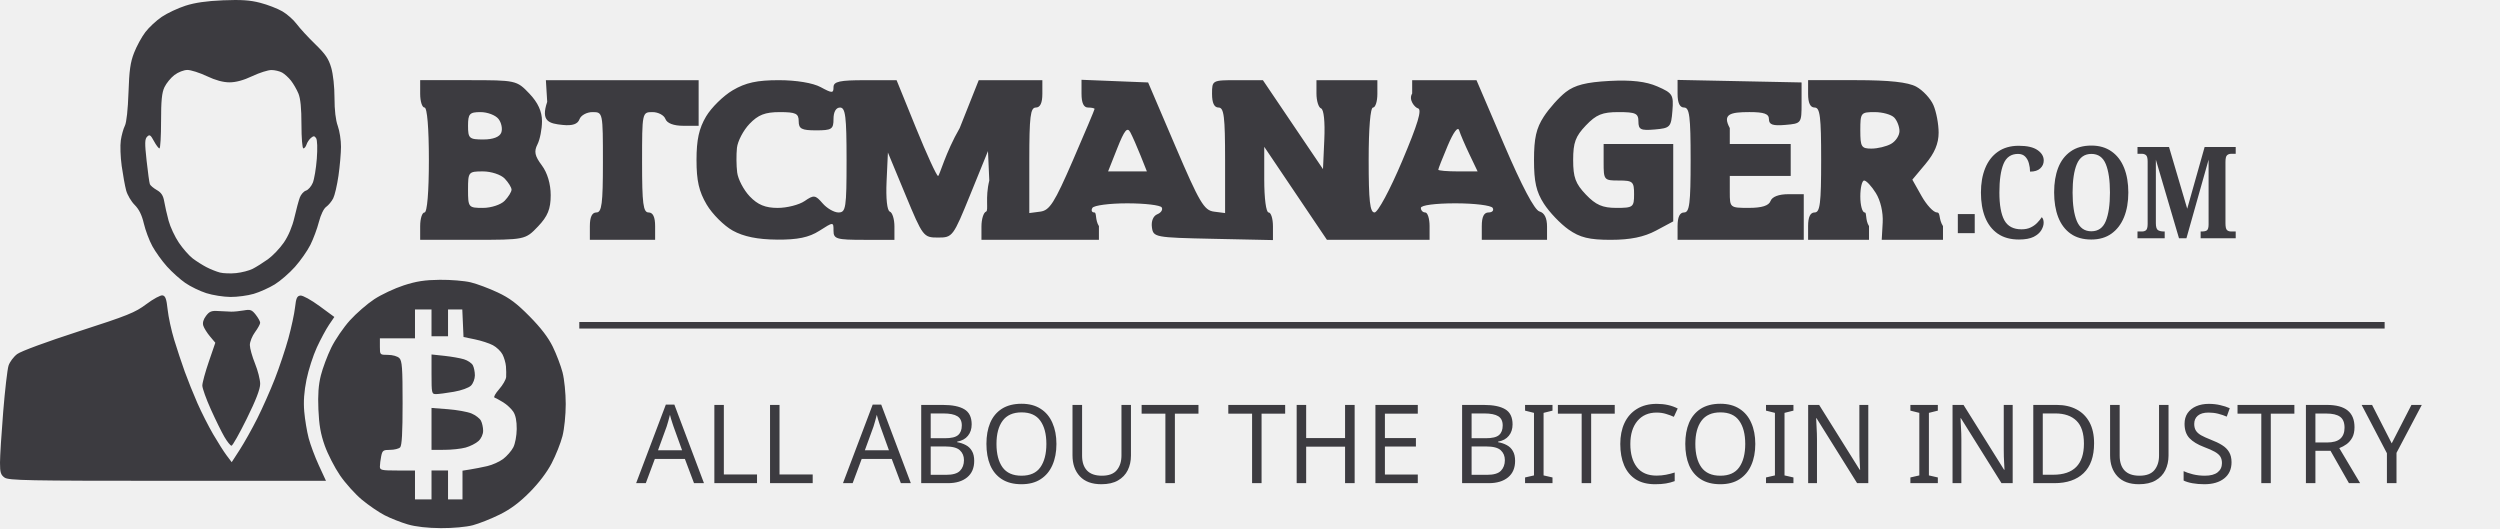
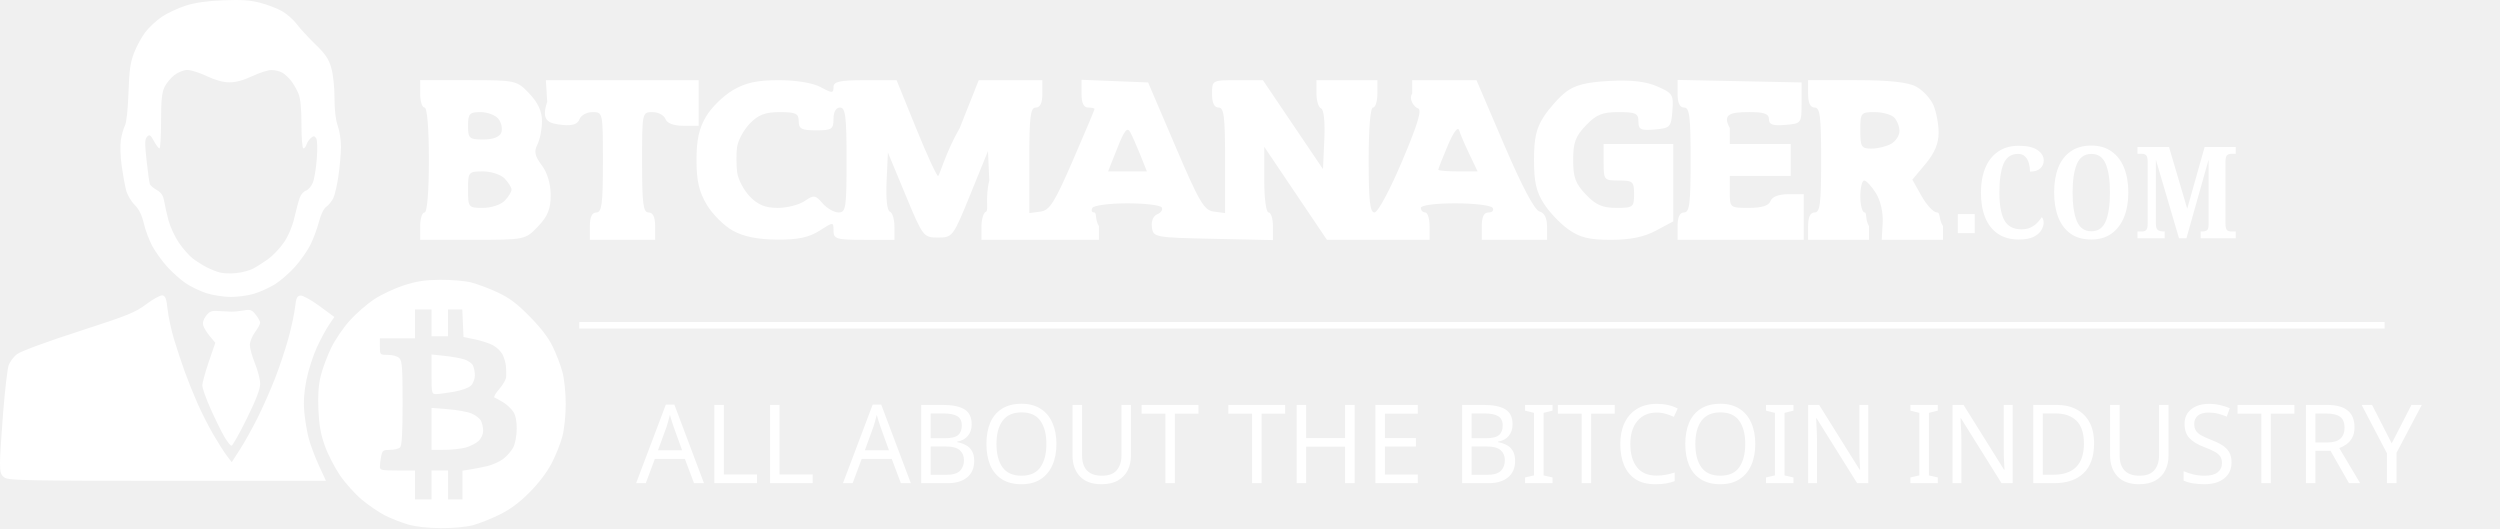
<svg xmlns="http://www.w3.org/2000/svg" width="400.78mm" height="84.667mm" viewBox="0 0 1420.087 300" id="svg2" version="1.1">
  <defs id="defs4" />
  <g id="layer1" transform="translate(-597.9804,-39.20378)">
-     <g id="g4340" transform="matrix(3.467842,0,0,3.467842,-1475.721,-837.1013)" style="fill:#3c3b40;fill-opacity:1">
-       <path id="path4277" d="m 670.185,339.203 c -2.167,-0.013 -4.111,-0.233 -5.411,-0.612 -1.116,-0.325 -2.816,-0.996 -3.777,-1.49 -0.961,-0.494 -2.645,-1.644 -3.741,-2.556 -1.096,-0.912 -2.71,-2.707 -3.586,-3.99 -0.876,-1.282 -1.998,-3.469 -2.492,-4.86 -0.675,-1.897 -0.935,-3.379 -1.043,-5.931 -0.103,-2.425 0.013,-4.028 0.403,-5.58 0.301,-1.198 1.068,-3.244 1.705,-4.548 0.637,-1.303 2.01,-3.311 3.051,-4.462 1.041,-1.15 2.839,-2.713 3.996,-3.472 1.157,-0.759 3.32,-1.776 4.809,-2.26 2.08,-0.677 3.448,-0.888 5.918,-0.916 1.767,-0.02 4.05,0.168 5.073,0.417 1.023,0.249 3.002,0.989 4.397,1.645 1.975,0.928 3.136,1.8 5.246,3.937 1.845,1.869 3.054,3.45 3.79,4.955 0.594,1.215 1.316,3.112 1.603,4.214 0.291,1.118 0.522,3.408 0.522,5.182 0,1.801 -0.232,4.078 -0.536,5.256 -0.295,1.143 -1.091,3.143 -1.77,4.445 -0.779,1.494 -2.116,3.253 -3.622,4.767 -1.686,1.694 -3.129,2.765 -4.909,3.645 -1.386,0.685 -3.358,1.468 -4.381,1.74 -1.078,0.286 -3.283,0.486 -5.242,0.474 z m -2.875,-4.707 1.353,0 0,-2.367 0,-2.367 1.353,0 1.353,0 0,2.367 0,2.367 1.184,0 1.184,0 0,-2.352 0,-2.352 1.268,-0.202 c 0.698,-0.111 1.953,-0.358 2.79,-0.548 0.837,-0.19 2.017,-0.723 2.621,-1.183 0.605,-0.461 1.344,-1.31 1.642,-1.887 0.305,-0.589 0.551,-1.906 0.561,-3.003 0.012,-1.301 -0.175,-2.248 -0.562,-2.838 -0.319,-0.487 -1.066,-1.182 -1.661,-1.544 -0.594,-0.362 -1.233,-0.71 -1.419,-0.773 -0.186,-0.063 0.156,-0.677 0.761,-1.366 0.605,-0.689 1.122,-1.589 1.15,-2.001 0.028,-0.412 0.013,-1.203 -0.032,-1.758 -0.046,-0.555 -0.3,-1.428 -0.564,-1.939 -0.264,-0.511 -0.973,-1.191 -1.574,-1.509 -0.601,-0.319 -1.93,-0.751 -2.954,-0.961 l -1.86,-0.382 -0.1,-2.257 -0.1,-2.257 -1.168,0 -1.168,0 0,2.198 0,2.198 -1.353,0 -1.353,0 0,-2.198 0,-2.198 -1.353,0 -1.353,0 0,2.367 0,2.367 -2.875,0 -2.875,0 0,1.353 c 0,1.349 0.004,1.353 1.329,1.353 0.757,0 1.557,0.229 1.86,0.531 0.448,0.448 0.531,1.604 0.531,7.373 0,4.87 -0.117,6.958 -0.406,7.247 -0.223,0.223 -0.965,0.406 -1.649,0.406 -1.121,0 -1.264,0.103 -1.454,1.057 -0.116,0.581 -0.211,1.342 -0.211,1.691 0,0.57 0.289,0.634 2.875,0.634 l 2.875,0 0,2.367 0,2.367 z m 3.467,-8.119 -2.114,0.002 0,-3.432 0,-3.432 2.688,0.207 c 1.478,0.114 3.216,0.428 3.862,0.698 0.646,0.27 1.339,0.798 1.54,1.173 0.201,0.376 0.365,1.123 0.365,1.661 0,0.58 -0.309,1.264 -0.761,1.681 -0.419,0.387 -1.37,0.869 -2.114,1.072 -0.744,0.203 -2.304,0.37 -3.467,0.371 z m -1.38,-9.129 c -0.701,0 -0.733,-0.142 -0.733,-3.246 l 0,-3.246 2.114,0.226 c 1.163,0.124 2.61,0.379 3.215,0.568 0.606,0.188 1.253,0.624 1.437,0.969 0.185,0.345 0.336,1.094 0.336,1.664 0,0.57 -0.285,1.322 -0.634,1.671 -0.367,0.367 -1.556,0.795 -2.818,1.015 -1.201,0.209 -2.513,0.38 -2.917,0.38 z m -43.969,14.204 c -22.934,0 -26.031,-0.061 -26.696,-0.526 -0.626,-0.438 -0.752,-0.846 -0.752,-2.436 0,-1.05 0.236,-4.808 0.524,-8.351 0.288,-3.543 0.681,-6.938 0.873,-7.545 0.192,-0.607 0.831,-1.465 1.421,-1.907 0.62,-0.465 4.872,-2.032 10.085,-3.716 8.048,-2.601 9.234,-3.079 11.072,-4.46 1.132,-0.851 2.327,-1.496 2.655,-1.433 0.466,0.089 0.646,0.594 0.827,2.308 0.127,1.207 0.609,3.434 1.071,4.95 0.462,1.516 1.242,3.87 1.733,5.231 0.491,1.361 1.424,3.684 2.074,5.161 0.649,1.477 1.808,3.765 2.574,5.084 0.766,1.319 1.765,2.891 2.219,3.493 l 0.826,1.095 1.327,-2.052 c 0.73,-1.129 2.02,-3.433 2.868,-5.121 0.848,-1.688 2.141,-4.605 2.874,-6.483 0.733,-1.878 1.731,-4.86 2.217,-6.627 0.486,-1.767 0.976,-4.05 1.089,-5.073 0.169,-1.528 0.326,-1.874 0.882,-1.938 0.377,-0.043 1.757,0.717 3.116,1.715 l 2.44,1.793 -0.876,1.289 c -0.482,0.709 -1.378,2.375 -1.991,3.701 -0.613,1.327 -1.374,3.695 -1.692,5.263 -0.398,1.966 -0.514,3.592 -0.372,5.237 0.113,1.312 0.439,3.274 0.724,4.36 0.285,1.086 1.04,3.102 1.677,4.481 l 1.158,2.507 z m 10.472,-5.749 c -0.173,0 -0.693,-0.647 -1.156,-1.437 -0.463,-0.791 -1.466,-2.827 -2.23,-4.526 -0.764,-1.699 -1.391,-3.449 -1.393,-3.889 -0.002,-0.44 0.476,-2.199 1.062,-3.908 l 1.067,-3.107 -0.87,-1.034 c -0.479,-0.569 -0.973,-1.357 -1.098,-1.753 -0.15,-0.473 6.7e-4,-1.023 0.441,-1.608 0.55,-0.731 0.902,-0.874 1.98,-0.8 0.721,0.049 1.692,0.095 2.157,0.103 0.465,0.008 1.394,-0.085 2.065,-0.205 1.058,-0.19 1.315,-0.097 1.945,0.704 0.399,0.507 0.726,1.101 0.726,1.318 0,0.218 -0.38,0.912 -0.845,1.542 -0.465,0.63 -0.845,1.576 -0.845,2.102 0,0.526 0.38,1.892 0.845,3.036 0.465,1.144 0.845,2.644 0.845,3.332 0,0.857 -0.69,2.65 -2.19,5.691 -1.204,2.442 -2.331,4.439 -2.504,4.439 z m -0.187,-24.368 c -1.129,-0.01 -2.903,-0.29 -3.943,-0.623 -1.04,-0.333 -2.58,-1.079 -3.423,-1.659 -0.842,-0.58 -2.198,-1.795 -3.013,-2.702 -0.815,-0.906 -1.896,-2.41 -2.402,-3.341 -0.507,-0.931 -1.132,-2.598 -1.39,-3.704 -0.324,-1.388 -0.79,-2.332 -1.503,-3.046 -0.569,-0.569 -1.196,-1.634 -1.393,-2.366 -0.197,-0.733 -0.527,-2.539 -0.732,-4.013 -0.205,-1.475 -0.27,-3.37 -0.143,-4.212 0.126,-0.842 0.426,-1.914 0.665,-2.381 0.264,-0.514 0.497,-2.654 0.59,-5.416 0.124,-3.667 0.303,-4.95 0.913,-6.521 0.417,-1.076 1.245,-2.597 1.841,-3.382 0.595,-0.785 1.815,-1.92 2.71,-2.522 0.896,-0.603 2.641,-1.421 3.878,-1.819 1.546,-0.497 3.466,-0.773 6.139,-0.884 2.962,-0.122 4.414,-0.025 6.088,0.407 1.209,0.312 2.84,0.94 3.624,1.395 0.784,0.455 1.847,1.395 2.361,2.089 0.514,0.693 1.877,2.174 3.029,3.29 1.682,1.63 2.199,2.39 2.628,3.866 0.314,1.082 0.534,3.115 0.534,4.946 0,2 0.192,3.637 0.539,4.589 0.296,0.814 0.533,2.353 0.526,3.42 -0.007,1.067 -0.193,3.198 -0.414,4.735 -0.221,1.537 -0.609,3.204 -0.863,3.704 -0.254,0.5 -0.769,1.125 -1.146,1.389 -0.406,0.284 -0.892,1.289 -1.196,2.472 -0.282,1.096 -0.91,2.787 -1.396,3.756 -0.486,0.97 -1.624,2.593 -2.528,3.608 -0.905,1.015 -2.39,2.304 -3.302,2.865 -0.911,0.561 -2.46,1.258 -3.441,1.549 -0.981,0.291 -2.707,0.522 -3.836,0.512 z m 0.96,-3.908 c 0.913,-0.093 2.13,-0.41 2.706,-0.704 0.575,-0.294 1.692,-0.996 2.48,-1.558 0.789,-0.563 1.966,-1.797 2.616,-2.744 0.742,-1.08 1.385,-2.602 1.728,-4.088 0.3,-1.302 0.7,-2.781 0.887,-3.286 0.188,-0.505 0.643,-1.015 1.012,-1.132 0.369,-0.117 0.87,-0.693 1.113,-1.279 0.243,-0.587 0.54,-2.36 0.659,-3.941 0.127,-1.678 0.082,-3.077 -0.109,-3.36 -0.267,-0.397 -0.421,-0.407 -0.846,-0.054 -0.286,0.237 -0.612,0.722 -0.725,1.077 -0.113,0.355 -0.347,0.646 -0.52,0.646 -0.177,0 -0.315,-1.713 -0.315,-3.9 0,-2.67 -0.157,-4.276 -0.498,-5.093 -0.274,-0.656 -0.82,-1.602 -1.212,-2.103 -0.393,-0.501 -1.043,-1.095 -1.446,-1.321 -0.403,-0.226 -1.189,-0.416 -1.747,-0.422 -0.558,-0.007 -1.979,0.445 -3.159,1.003 -1.428,0.675 -2.671,1.014 -3.72,1.014 -1.049,-1.7e-4 -2.294,-0.34 -3.72,-1.015 -1.179,-0.558 -2.611,-1.014 -3.181,-1.014 -0.579,0 -1.516,0.365 -2.12,0.826 -0.596,0.455 -1.333,1.353 -1.638,1.996 -0.427,0.899 -0.555,2.193 -0.555,5.599 0,2.437 -0.118,4.43 -0.261,4.43 -0.144,0 -0.551,-0.538 -0.905,-1.196 -0.55,-1.021 -0.713,-1.127 -1.114,-0.726 -0.39,0.39 -0.406,1.054 -0.09,3.925 0.209,1.9 0.45,3.635 0.535,3.855 0.085,0.22 0.6,0.653 1.144,0.964 0.728,0.416 1.046,0.906 1.206,1.86 0.119,0.713 0.442,2.133 0.717,3.156 0.275,1.023 1.036,2.651 1.692,3.617 0.655,0.966 1.674,2.123 2.262,2.571 0.589,0.448 1.603,1.09 2.254,1.428 0.651,0.338 1.64,0.732 2.198,0.877 0.558,0.145 1.761,0.187 2.674,0.094 z" style="fill:#3c3b40;fill-opacity:1" />
-       <path id="path4277-0" d="m 675.412,291.979 -8.607,0 0,-2.242 c 0,-1.233 0.321,-2.242 0.713,-2.242 0.434,0 0.713,-3.362 0.713,-8.593 0,-5.23 -0.279,-8.593 -0.713,-8.593 -0.392,0 -0.713,-1.009 -0.713,-2.242 l 0,-2.242 7.894,0 c 7.775,0 7.926,0.033 9.978,2.184 1.419,1.487 2.083,2.933 2.083,4.532 0,1.291 -0.337,3.008 -0.749,3.815 -0.587,1.15 -0.433,1.887 0.713,3.414 0.912,1.215 1.461,3.055 1.461,4.893 0,2.259 -0.485,3.454 -2.083,5.13 -2.072,2.173 -2.127,2.184 -10.69,2.184 z m 1.676,-5.23 c 1.344,0 2.947,-0.528 3.563,-1.174 0.616,-0.646 1.12,-1.462 1.12,-1.815 0,-0.352 -0.504,-1.169 -1.12,-1.815 -0.616,-0.646 -2.219,-1.174 -3.563,-1.174 -2.376,0 -2.443,0.083 -2.443,2.989 0,2.906 0.068,2.989 2.443,2.989 z m 0.074,-11.208 c 1.589,0 2.669,-0.417 2.93,-1.13 0.228,-0.622 0.021,-1.63 -0.466,-2.242 -0.484,-0.611 -1.803,-1.111 -2.93,-1.111 -1.804,0 -2.051,0.27 -2.051,2.242 0,2.067 0.196,2.242 2.517,2.242 z m 22.783,16.438 -5.345,0 0,-2.242 c 0,-1.494 0.356,-2.242 1.069,-2.242 0.885,0 1.069,-1.411 1.069,-8.219 0,-8.171 0,-8.219 -1.705,-8.219 -0.938,0 -1.898,0.526 -2.133,1.169 -0.294,0.805 -1.15,1.095 -2.749,0.934 -2.227,-0.225 -3.632,-0.57 -2.538,-3.784 l -0.217,-3.549 12.511,0 12.511,0 0,3.736 0,3.736 -2.517,0 c -1.58,0 -2.669,-0.417 -2.927,-1.121 -0.226,-0.616 -1.178,-1.121 -2.116,-1.121 -1.695,0 -1.705,0.048 -1.705,8.219 0,6.808 0.183,8.219 1.069,8.219 0.713,0 1.069,0.747 1.069,2.242 l 0,2.242 z m 25.3,-0.036 c -3.156,-0.022 -5.462,-0.49 -7.235,-1.472 -1.432,-0.793 -3.354,-2.711 -4.272,-4.263 -1.266,-2.14 -1.669,-3.905 -1.669,-7.305 0,-3.315 0.408,-5.172 1.564,-7.127 0.86,-1.454 2.826,-3.387 4.369,-4.296 2.114,-1.246 3.974,-1.653 7.554,-1.653 2.863,0 5.584,0.453 6.852,1.14 1.885,1.022 2.103,1.022 2.103,0 0,-0.917 1.009,-1.139 5.167,-1.136 l 5.167,0.004 3.185,7.842 c 1.752,4.313 3.375,7.842 3.607,7.842 0.232,0 1.227,-3.85 3.542,-7.846 l 3.12,-7.846 5.21,0 5.21,0 0,2.242 c 0,1.494 -0.356,2.242 -1.069,2.242 -0.889,0 -1.069,1.458 -1.069,8.642 l 0,8.642 1.8,-0.236 c 1.536,-0.202 2.319,-1.434 5.345,-8.41 1.95,-4.495 3.545,-8.278 3.545,-8.406 0,-0.128 -0.481,-0.233 -1.069,-0.233 -0.716,0 -1.069,-0.751 -1.069,-2.273 l 0,-2.273 5.455,0.218 5.455,0.218 4.472,10.461 c 3.932,9.197 4.693,10.489 6.304,10.697 l 1.832,0.236 0,-8.642 c 0,-7.184 -0.181,-8.642 -1.069,-8.642 -0.713,0 -1.069,-0.747 -1.069,-2.242 0,-2.235 0.021,-2.242 4.165,-2.242 l 4.165,0 4.922,7.285 4.922,7.285 0.216,-4.843 c 0.131,-2.928 -0.08,-4.947 -0.535,-5.106 -0.413,-0.144 -0.751,-1.243 -0.751,-2.442 l 0,-2.179 4.989,0 4.989,0 0,2.242 c 0,1.233 -0.321,2.242 -0.713,2.242 -0.434,0 -0.713,3.362 -0.713,8.593 0,6.716 0.211,8.593 0.962,8.593 0.54,0 2.521,-3.687 4.517,-8.406 2.575,-6.088 3.292,-8.473 2.601,-8.647 -0.527,-0.133 -1.603,-1.431 -0.954,-2.428 l 0,-2.187 5.268,0 5.268,0 4.531,10.579 c 2.902,6.777 4.979,10.702 5.778,10.921 0.824,0.226 1.247,1.073 1.247,2.496 l 0,2.154 -5.345,0 -5.345,0 0,-2.242 c 0,-1.532 0.351,-2.242 1.111,-2.242 0.611,0 0.913,-0.336 0.671,-0.747 -0.242,-0.411 -2.987,-0.747 -6.1,-0.747 -3.298,0 -5.659,0.312 -5.659,0.747 0,0.411 0.321,0.747 0.713,0.747 0.392,0 0.713,1.009 0.713,2.242 l 0,2.242 -8.407,0 -8.407,0 -5.134,-7.618 -5.134,-7.618 0,5.376 c 0,3.086 0.304,5.376 0.713,5.376 0.392,0 0.713,1.018 0.713,2.263 l 0,2.263 -9.799,-0.208 c -9.557,-0.203 -9.805,-0.25 -10.027,-1.892 -0.137,-1.008 0.22,-1.865 0.887,-2.133 0.613,-0.247 0.938,-0.75 0.721,-1.117 -0.217,-0.368 -2.762,-0.669 -5.655,-0.669 -2.893,0 -5.459,0.336 -5.701,0.747 -0.242,0.411 -0.101,0.747 0.314,0.747 0.415,0 0.103,1.216 0.755,2.242 l 0,2.242 -9.621,0 -9.621,0 0,-2.179 c 0,-1.199 0.338,-2.297 0.751,-2.442 0.454,-0.158 -0.173,-2.266 0.534,-5.091 l -0.216,-4.829 -2.881,7.084 c -2.833,6.967 -2.921,7.084 -5.305,7.084 -2.378,0 -2.481,-0.135 -5.315,-6.965 l -2.891,-6.965 -0.216,4.71 c -0.131,2.835 0.082,4.815 0.534,4.973 0.413,0.144 0.751,1.243 0.751,2.442 l 0,2.179 -4.989,0 c -4.501,0 -4.989,-0.145 -4.989,-1.483 0,-1.479 0,-1.479 -2.316,0 -1.701,1.087 -3.547,1.473 -6.949,1.45 z m 10.088,-4.447 c 1.202,0 1.315,-0.739 1.315,-8.593 0,-7.14 -0.181,-8.593 -1.069,-8.593 -0.665,0 -1.069,0.706 -1.069,1.868 0,1.681 -0.285,1.868 -2.851,1.868 -2.376,0 -2.851,-0.249 -2.851,-1.494 0,-1.266 -0.475,-1.494 -3.11,-1.494 -2.392,0 -3.534,0.445 -4.947,1.926 -1.01,1.059 -1.936,2.824 -2.057,3.923 -0.12,1.098 -0.105,2.913 0.036,4.032 0.141,1.119 1.067,2.884 2.057,3.923 1.31,1.374 2.558,1.888 4.579,1.888 1.528,0 3.517,-0.507 4.419,-1.127 1.501,-1.032 1.751,-1 2.936,0.374 0.712,0.825 1.887,1.501 2.61,1.501 z m 47.331,-6.725 3.177,0 -1.04,-2.608 c -0.572,-1.434 -1.324,-3.142 -1.673,-3.795 -0.496,-0.93 -0.959,-0.365 -2.138,2.608 l -1.504,3.795 z m 54.129,0 3.221,0 -1.341,-2.802 c -0.738,-1.541 -1.494,-3.306 -1.681,-3.923 -0.209,-0.687 -0.936,0.289 -1.881,2.523 -0.847,2.004 -1.541,3.77 -1.541,3.923 0,0.153 1.45,0.279 3.222,0.279 z m 25.063,11.208 c -3.558,0 -5.082,-0.372 -6.96,-1.699 -1.323,-0.934 -3.134,-2.833 -4.025,-4.22 -1.253,-1.949 -1.62,-3.572 -1.62,-7.157 0,-3.577 0.366,-5.2 1.604,-7.106 0.882,-1.359 2.502,-3.168 3.599,-4.021 1.475,-1.146 3.343,-1.622 7.159,-1.824 3.593,-0.19 5.979,0.084 7.847,0.903 2.508,1.099 2.67,1.361 2.462,3.997 -0.211,2.671 -0.364,2.833 -2.895,3.053 -2.295,0.199 -2.672,0.015 -2.672,-1.308 0,-1.33 -0.443,-1.54 -3.262,-1.54 -2.655,0 -3.65,0.406 -5.345,2.184 -1.706,1.788 -2.083,2.814 -2.083,5.661 0,2.847 0.378,3.873 2.083,5.661 1.621,1.7 2.728,2.184 4.989,2.184 2.753,0 2.906,-0.117 2.906,-2.242 0,-2.064 -0.198,-2.242 -2.494,-2.242 -2.435,0 -2.494,-0.071 -2.494,-2.989 l 0,-2.989 5.701,0 5.701,0 0,6.336 0,6.336 -2.822,1.51 c -1.96,1.049 -4.213,1.51 -7.378,1.51 z m 21.246,0 -10.334,0 0,-2.242 c 0,-1.494 0.356,-2.242 1.069,-2.242 0.888,0 1.069,-1.453 1.069,-8.593 0,-7.14 -0.181,-8.593 -1.069,-8.593 -0.715,0 -1.069,-0.749 -1.069,-2.262 l 0,-2.262 10.156,0.207 10.156,0.207 0,3.362 c 0,3.346 -0.021,3.364 -2.673,3.594 -2.041,0.177 -2.672,-0.043 -2.672,-0.934 0,-0.884 -0.776,-1.166 -3.207,-1.166 -3.19,0 -4.438,0.357 -3.207,2.615 l 0,2.615 4.989,0 4.989,0 0,2.615 0,2.615 -4.989,0 -4.989,0 0,2.615 c 0,2.592 0.027,2.615 3.131,2.615 2.126,0 3.262,-0.36 3.541,-1.121 0.258,-0.703 1.347,-1.121 2.927,-1.121 l 2.517,0 0,3.736 0,3.736 z m 16.035,0 -4.989,0 0,-2.242 c 0,-1.494 0.356,-2.242 1.069,-2.242 0.888,0 1.069,-1.453 1.069,-8.593 0,-7.14 -0.181,-8.593 -1.069,-8.593 -0.713,0 -1.069,-0.747 -1.069,-2.242 l 0,-2.242 7.875,0 c 5.422,0 8.487,0.332 9.839,1.065 1.08,0.586 2.347,1.946 2.815,3.024 0.468,1.078 0.852,3.108 0.852,4.513 0,1.776 -0.656,3.337 -2.153,5.125 l -2.153,2.571 1.511,2.685 c 0.831,1.477 1.961,2.685 2.51,2.685 0.634,0 0.245,1.057 0.999,2.242 l 0,2.242 -5.018,0 -5.018,0 0.158,-2.808 c 0.095,-1.69 -0.351,-3.624 -1.122,-4.857 -0.704,-1.127 -1.564,-2.048 -1.911,-2.048 -0.347,0 -0.631,1.177 -0.631,2.615 0,1.438 0.321,2.615 0.713,2.615 0.392,0 0.061,1.216 0.712,2.242 l 0,2.242 z m 5.392,-14.944 c 1.006,0 2.449,-0.348 3.207,-0.773 0.758,-0.425 1.379,-1.367 1.379,-2.092 0,-0.725 -0.385,-1.722 -0.855,-2.215 -0.47,-0.493 -1.914,-0.897 -3.207,-0.897 -2.269,0 -2.352,0.106 -2.352,2.989 0,2.71 0.171,2.989 1.829,2.989 z" style="fill:#3c3b40;fill-opacity:1" />
-       <rect y="287.76" x="918.674" height="3.125" width="2.768" id="rect4317" style="opacity:1;fill:#3c3b40;fill-opacity:1;stroke:none;stroke-width:5.87;stroke-linejoin:miter;stroke-miterlimit:4;stroke-dasharray:none;stroke-opacity:1" />
-       <text transform="scale(0.9259559,1.079965)" id="text4321" y="270.124" x="995.162" style="font-style:normal;font-weight:normal;font-size:19.389px;line-height:125%;font-family:sans-serif;letter-spacing:0px;word-spacing:0px;fill:#3c3b40;fill-opacity:1;stroke:none;stroke-width:1px;stroke-linecap:butt;stroke-linejoin:miter;stroke-opacity:1" xml:space="preserve">
-         <tspan style="font-style:normal;font-variant:normal;font-weight:bold;font-stretch:normal;font-family:serif;-inkscape-font-specification:'serif Bold';fill:#3c3b40;fill-opacity:1" y="270.124" x="995.162" id="tspan4323">COM</tspan>
+     <g id="g4340" transform="matrix(3.467842,0,0,3.467842,-1475.721,-837.1013)" style="fill:#ffffff;fill-opacity:1">
+       <path id="path4277" d="m 670.185,339.203 c -2.167,-0.013 -4.111,-0.233 -5.411,-0.612 -1.116,-0.325 -2.816,-0.996 -3.777,-1.49 -0.961,-0.494 -2.645,-1.644 -3.741,-2.556 -1.096,-0.912 -2.71,-2.707 -3.586,-3.99 -0.876,-1.282 -1.998,-3.469 -2.492,-4.86 -0.675,-1.897 -0.935,-3.379 -1.043,-5.931 -0.103,-2.425 0.013,-4.028 0.403,-5.58 0.301,-1.198 1.068,-3.244 1.705,-4.548 0.637,-1.303 2.01,-3.311 3.051,-4.462 1.041,-1.15 2.839,-2.713 3.996,-3.472 1.157,-0.759 3.32,-1.776 4.809,-2.26 2.08,-0.677 3.448,-0.888 5.918,-0.916 1.767,-0.02 4.05,0.168 5.073,0.417 1.023,0.249 3.002,0.989 4.397,1.645 1.975,0.928 3.136,1.8 5.246,3.937 1.845,1.869 3.054,3.45 3.79,4.955 0.594,1.215 1.316,3.112 1.603,4.214 0.291,1.118 0.522,3.408 0.522,5.182 0,1.801 -0.232,4.078 -0.536,5.256 -0.295,1.143 -1.091,3.143 -1.77,4.445 -0.779,1.494 -2.116,3.253 -3.622,4.767 -1.686,1.694 -3.129,2.765 -4.909,3.645 -1.386,0.685 -3.358,1.468 -4.381,1.74 -1.078,0.286 -3.283,0.486 -5.242,0.474 z m -2.875,-4.707 1.353,0 0,-2.367 0,-2.367 1.353,0 1.353,0 0,2.367 0,2.367 1.184,0 1.184,0 0,-2.352 0,-2.352 1.268,-0.202 c 0.698,-0.111 1.953,-0.358 2.79,-0.548 0.837,-0.19 2.017,-0.723 2.621,-1.183 0.605,-0.461 1.344,-1.31 1.642,-1.887 0.305,-0.589 0.551,-1.906 0.561,-3.003 0.012,-1.301 -0.175,-2.248 -0.562,-2.838 -0.319,-0.487 -1.066,-1.182 -1.661,-1.544 -0.594,-0.362 -1.233,-0.71 -1.419,-0.773 -0.186,-0.063 0.156,-0.677 0.761,-1.366 0.605,-0.689 1.122,-1.589 1.15,-2.001 0.028,-0.412 0.013,-1.203 -0.032,-1.758 -0.046,-0.555 -0.3,-1.428 -0.564,-1.939 -0.264,-0.511 -0.973,-1.191 -1.574,-1.509 -0.601,-0.319 -1.93,-0.751 -2.954,-0.961 l -1.86,-0.382 -0.1,-2.257 -0.1,-2.257 -1.168,0 -1.168,0 0,2.198 0,2.198 -1.353,0 -1.353,0 0,-2.198 0,-2.198 -1.353,0 -1.353,0 0,2.367 0,2.367 -2.875,0 -2.875,0 0,1.353 c 0,1.349 0.004,1.353 1.329,1.353 0.757,0 1.557,0.229 1.86,0.531 0.448,0.448 0.531,1.604 0.531,7.373 0,4.87 -0.117,6.958 -0.406,7.247 -0.223,0.223 -0.965,0.406 -1.649,0.406 -1.121,0 -1.264,0.103 -1.454,1.057 -0.116,0.581 -0.211,1.342 -0.211,1.691 0,0.57 0.289,0.634 2.875,0.634 l 2.875,0 0,2.367 0,2.367 z m 3.467,-8.119 -2.114,0.002 0,-3.432 0,-3.432 2.688,0.207 c 1.478,0.114 3.216,0.428 3.862,0.698 0.646,0.27 1.339,0.798 1.54,1.173 0.201,0.376 0.365,1.123 0.365,1.661 0,0.58 -0.309,1.264 -0.761,1.681 -0.419,0.387 -1.37,0.869 -2.114,1.072 -0.744,0.203 -2.304,0.37 -3.467,0.371 z m -1.38,-9.129 c -0.701,0 -0.733,-0.142 -0.733,-3.246 l 0,-3.246 2.114,0.226 c 1.163,0.124 2.61,0.379 3.215,0.568 0.606,0.188 1.253,0.624 1.437,0.969 0.185,0.345 0.336,1.094 0.336,1.664 0,0.57 -0.285,1.322 -0.634,1.671 -0.367,0.367 -1.556,0.795 -2.818,1.015 -1.201,0.209 -2.513,0.38 -2.917,0.38 z m -43.969,14.204 c -22.934,0 -26.031,-0.061 -26.696,-0.526 -0.626,-0.438 -0.752,-0.846 -0.752,-2.436 0,-1.05 0.236,-4.808 0.524,-8.351 0.288,-3.543 0.681,-6.938 0.873,-7.545 0.192,-0.607 0.831,-1.465 1.421,-1.907 0.62,-0.465 4.872,-2.032 10.085,-3.716 8.048,-2.601 9.234,-3.079 11.072,-4.46 1.132,-0.851 2.327,-1.496 2.655,-1.433 0.466,0.089 0.646,0.594 0.827,2.308 0.127,1.207 0.609,3.434 1.071,4.95 0.462,1.516 1.242,3.87 1.733,5.231 0.491,1.361 1.424,3.684 2.074,5.161 0.649,1.477 1.808,3.765 2.574,5.084 0.766,1.319 1.765,2.891 2.219,3.493 l 0.826,1.095 1.327,-2.052 c 0.73,-1.129 2.02,-3.433 2.868,-5.121 0.848,-1.688 2.141,-4.605 2.874,-6.483 0.733,-1.878 1.731,-4.86 2.217,-6.627 0.486,-1.767 0.976,-4.05 1.089,-5.073 0.169,-1.528 0.326,-1.874 0.882,-1.938 0.377,-0.043 1.757,0.717 3.116,1.715 l 2.44,1.793 -0.876,1.289 c -0.482,0.709 -1.378,2.375 -1.991,3.701 -0.613,1.327 -1.374,3.695 -1.692,5.263 -0.398,1.966 -0.514,3.592 -0.372,5.237 0.113,1.312 0.439,3.274 0.724,4.36 0.285,1.086 1.04,3.102 1.677,4.481 l 1.158,2.507 z m 10.472,-5.749 c -0.173,0 -0.693,-0.647 -1.156,-1.437 -0.463,-0.791 -1.466,-2.827 -2.23,-4.526 -0.764,-1.699 -1.391,-3.449 -1.393,-3.889 -0.002,-0.44 0.476,-2.199 1.062,-3.908 l 1.067,-3.107 -0.87,-1.034 c -0.479,-0.569 -0.973,-1.357 -1.098,-1.753 -0.15,-0.473 6.7e-4,-1.023 0.441,-1.608 0.55,-0.731 0.902,-0.874 1.98,-0.8 0.721,0.049 1.692,0.095 2.157,0.103 0.465,0.008 1.394,-0.085 2.065,-0.205 1.058,-0.19 1.315,-0.097 1.945,0.704 0.399,0.507 0.726,1.101 0.726,1.318 0,0.218 -0.38,0.912 -0.845,1.542 -0.465,0.63 -0.845,1.576 -0.845,2.102 0,0.526 0.38,1.892 0.845,3.036 0.465,1.144 0.845,2.644 0.845,3.332 0,0.857 -0.69,2.65 -2.19,5.691 -1.204,2.442 -2.331,4.439 -2.504,4.439 z m -0.187,-24.368 c -1.129,-0.01 -2.903,-0.29 -3.943,-0.623 -1.04,-0.333 -2.58,-1.079 -3.423,-1.659 -0.842,-0.58 -2.198,-1.795 -3.013,-2.702 -0.815,-0.906 -1.896,-2.41 -2.402,-3.341 -0.507,-0.931 -1.132,-2.598 -1.39,-3.704 -0.324,-1.388 -0.79,-2.332 -1.503,-3.046 -0.569,-0.569 -1.196,-1.634 -1.393,-2.366 -0.197,-0.733 -0.527,-2.539 -0.732,-4.013 -0.205,-1.475 -0.27,-3.37 -0.143,-4.212 0.126,-0.842 0.426,-1.914 0.665,-2.381 0.264,-0.514 0.497,-2.654 0.59,-5.416 0.124,-3.667 0.303,-4.95 0.913,-6.521 0.417,-1.076 1.245,-2.597 1.841,-3.382 0.595,-0.785 1.815,-1.92 2.71,-2.522 0.896,-0.603 2.641,-1.421 3.878,-1.819 1.546,-0.497 3.466,-0.773 6.139,-0.884 2.962,-0.122 4.414,-0.025 6.088,0.407 1.209,0.312 2.84,0.94 3.624,1.395 0.784,0.455 1.847,1.395 2.361,2.089 0.514,0.693 1.877,2.174 3.029,3.29 1.682,1.63 2.199,2.39 2.628,3.866 0.314,1.082 0.534,3.115 0.534,4.946 0,2 0.192,3.637 0.539,4.589 0.296,0.814 0.533,2.353 0.526,3.42 -0.007,1.067 -0.193,3.198 -0.414,4.735 -0.221,1.537 -0.609,3.204 -0.863,3.704 -0.254,0.5 -0.769,1.125 -1.146,1.389 -0.406,0.284 -0.892,1.289 -1.196,2.472 -0.282,1.096 -0.91,2.787 -1.396,3.756 -0.486,0.97 -1.624,2.593 -2.528,3.608 -0.905,1.015 -2.39,2.304 -3.302,2.865 -0.911,0.561 -2.46,1.258 -3.441,1.549 -0.981,0.291 -2.707,0.522 -3.836,0.512 z m 0.96,-3.908 c 0.913,-0.093 2.13,-0.41 2.706,-0.704 0.575,-0.294 1.692,-0.996 2.48,-1.558 0.789,-0.563 1.966,-1.797 2.616,-2.744 0.742,-1.08 1.385,-2.602 1.728,-4.088 0.3,-1.302 0.7,-2.781 0.887,-3.286 0.188,-0.505 0.643,-1.015 1.012,-1.132 0.369,-0.117 0.87,-0.693 1.113,-1.279 0.243,-0.587 0.54,-2.36 0.659,-3.941 0.127,-1.678 0.082,-3.077 -0.109,-3.36 -0.267,-0.397 -0.421,-0.407 -0.846,-0.054 -0.286,0.237 -0.612,0.722 -0.725,1.077 -0.113,0.355 -0.347,0.646 -0.52,0.646 -0.177,0 -0.315,-1.713 -0.315,-3.9 0,-2.67 -0.157,-4.276 -0.498,-5.093 -0.274,-0.656 -0.82,-1.602 -1.212,-2.103 -0.393,-0.501 -1.043,-1.095 -1.446,-1.321 -0.403,-0.226 -1.189,-0.416 -1.747,-0.422 -0.558,-0.007 -1.979,0.445 -3.159,1.003 -1.428,0.675 -2.671,1.014 -3.72,1.014 -1.049,-1.7e-4 -2.294,-0.34 -3.72,-1.015 -1.179,-0.558 -2.611,-1.014 -3.181,-1.014 -0.579,0 -1.516,0.365 -2.12,0.826 -0.596,0.455 -1.333,1.353 -1.638,1.996 -0.427,0.899 -0.555,2.193 -0.555,5.599 0,2.437 -0.118,4.43 -0.261,4.43 -0.144,0 -0.551,-0.538 -0.905,-1.196 -0.55,-1.021 -0.713,-1.127 -1.114,-0.726 -0.39,0.39 -0.406,1.054 -0.09,3.925 0.209,1.9 0.45,3.635 0.535,3.855 0.085,0.22 0.6,0.653 1.144,0.964 0.728,0.416 1.046,0.906 1.206,1.86 0.119,0.713 0.442,2.133 0.717,3.156 0.275,1.023 1.036,2.651 1.692,3.617 0.655,0.966 1.674,2.123 2.262,2.571 0.589,0.448 1.603,1.09 2.254,1.428 0.651,0.338 1.64,0.732 2.198,0.877 0.558,0.145 1.761,0.187 2.674,0.094 z" style="fill:#ffffff;fill-opacity:1" />
+       <path id="path4277-0" d="m 675.412,291.979 -8.607,0 0,-2.242 c 0,-1.233 0.321,-2.242 0.713,-2.242 0.434,0 0.713,-3.362 0.713,-8.593 0,-5.23 -0.279,-8.593 -0.713,-8.593 -0.392,0 -0.713,-1.009 -0.713,-2.242 l 0,-2.242 7.894,0 c 7.775,0 7.926,0.033 9.978,2.184 1.419,1.487 2.083,2.933 2.083,4.532 0,1.291 -0.337,3.008 -0.749,3.815 -0.587,1.15 -0.433,1.887 0.713,3.414 0.912,1.215 1.461,3.055 1.461,4.893 0,2.259 -0.485,3.454 -2.083,5.13 -2.072,2.173 -2.127,2.184 -10.69,2.184 z m 1.676,-5.23 c 1.344,0 2.947,-0.528 3.563,-1.174 0.616,-0.646 1.12,-1.462 1.12,-1.815 0,-0.352 -0.504,-1.169 -1.12,-1.815 -0.616,-0.646 -2.219,-1.174 -3.563,-1.174 -2.376,0 -2.443,0.083 -2.443,2.989 0,2.906 0.068,2.989 2.443,2.989 z m 0.074,-11.208 c 1.589,0 2.669,-0.417 2.93,-1.13 0.228,-0.622 0.021,-1.63 -0.466,-2.242 -0.484,-0.611 -1.803,-1.111 -2.93,-1.111 -1.804,0 -2.051,0.27 -2.051,2.242 0,2.067 0.196,2.242 2.517,2.242 z m 22.783,16.438 -5.345,0 0,-2.242 c 0,-1.494 0.356,-2.242 1.069,-2.242 0.885,0 1.069,-1.411 1.069,-8.219 0,-8.171 0,-8.219 -1.705,-8.219 -0.938,0 -1.898,0.526 -2.133,1.169 -0.294,0.805 -1.15,1.095 -2.749,0.934 -2.227,-0.225 -3.632,-0.57 -2.538,-3.784 l -0.217,-3.549 12.511,0 12.511,0 0,3.736 0,3.736 -2.517,0 c -1.58,0 -2.669,-0.417 -2.927,-1.121 -0.226,-0.616 -1.178,-1.121 -2.116,-1.121 -1.695,0 -1.705,0.048 -1.705,8.219 0,6.808 0.183,8.219 1.069,8.219 0.713,0 1.069,0.747 1.069,2.242 l 0,2.242 z m 25.3,-0.036 c -3.156,-0.022 -5.462,-0.49 -7.235,-1.472 -1.432,-0.793 -3.354,-2.711 -4.272,-4.263 -1.266,-2.14 -1.669,-3.905 -1.669,-7.305 0,-3.315 0.408,-5.172 1.564,-7.127 0.86,-1.454 2.826,-3.387 4.369,-4.296 2.114,-1.246 3.974,-1.653 7.554,-1.653 2.863,0 5.584,0.453 6.852,1.14 1.885,1.022 2.103,1.022 2.103,0 0,-0.917 1.009,-1.139 5.167,-1.136 l 5.167,0.004 3.185,7.842 c 1.752,4.313 3.375,7.842 3.607,7.842 0.232,0 1.227,-3.85 3.542,-7.846 l 3.12,-7.846 5.21,0 5.21,0 0,2.242 c 0,1.494 -0.356,2.242 -1.069,2.242 -0.889,0 -1.069,1.458 -1.069,8.642 l 0,8.642 1.8,-0.236 c 1.536,-0.202 2.319,-1.434 5.345,-8.41 1.95,-4.495 3.545,-8.278 3.545,-8.406 0,-0.128 -0.481,-0.233 -1.069,-0.233 -0.716,0 -1.069,-0.751 -1.069,-2.273 l 0,-2.273 5.455,0.218 5.455,0.218 4.472,10.461 c 3.932,9.197 4.693,10.489 6.304,10.697 l 1.832,0.236 0,-8.642 c 0,-7.184 -0.181,-8.642 -1.069,-8.642 -0.713,0 -1.069,-0.747 -1.069,-2.242 0,-2.235 0.021,-2.242 4.165,-2.242 l 4.165,0 4.922,7.285 4.922,7.285 0.216,-4.843 c 0.131,-2.928 -0.08,-4.947 -0.535,-5.106 -0.413,-0.144 -0.751,-1.243 -0.751,-2.442 l 0,-2.179 4.989,0 4.989,0 0,2.242 c 0,1.233 -0.321,2.242 -0.713,2.242 -0.434,0 -0.713,3.362 -0.713,8.593 0,6.716 0.211,8.593 0.962,8.593 0.54,0 2.521,-3.687 4.517,-8.406 2.575,-6.088 3.292,-8.473 2.601,-8.647 -0.527,-0.133 -1.603,-1.431 -0.954,-2.428 l 0,-2.187 5.268,0 5.268,0 4.531,10.579 c 2.902,6.777 4.979,10.702 5.778,10.921 0.824,0.226 1.247,1.073 1.247,2.496 l 0,2.154 -5.345,0 -5.345,0 0,-2.242 c 0,-1.532 0.351,-2.242 1.111,-2.242 0.611,0 0.913,-0.336 0.671,-0.747 -0.242,-0.411 -2.987,-0.747 -6.1,-0.747 -3.298,0 -5.659,0.312 -5.659,0.747 0,0.411 0.321,0.747 0.713,0.747 0.392,0 0.713,1.009 0.713,2.242 l 0,2.242 -8.407,0 -8.407,0 -5.134,-7.618 -5.134,-7.618 0,5.376 c 0,3.086 0.304,5.376 0.713,5.376 0.392,0 0.713,1.018 0.713,2.263 l 0,2.263 -9.799,-0.208 c -9.557,-0.203 -9.805,-0.25 -10.027,-1.892 -0.137,-1.008 0.22,-1.865 0.887,-2.133 0.613,-0.247 0.938,-0.75 0.721,-1.117 -0.217,-0.368 -2.762,-0.669 -5.655,-0.669 -2.893,0 -5.459,0.336 -5.701,0.747 -0.242,0.411 -0.101,0.747 0.314,0.747 0.415,0 0.103,1.216 0.755,2.242 l 0,2.242 -9.621,0 -9.621,0 0,-2.179 c 0,-1.199 0.338,-2.297 0.751,-2.442 0.454,-0.158 -0.173,-2.266 0.534,-5.091 l -0.216,-4.829 -2.881,7.084 c -2.833,6.967 -2.921,7.084 -5.305,7.084 -2.378,0 -2.481,-0.135 -5.315,-6.965 l -2.891,-6.965 -0.216,4.71 c -0.131,2.835 0.082,4.815 0.534,4.973 0.413,0.144 0.751,1.243 0.751,2.442 l 0,2.179 -4.989,0 c -4.501,0 -4.989,-0.145 -4.989,-1.483 0,-1.479 0,-1.479 -2.316,0 -1.701,1.087 -3.547,1.473 -6.949,1.45 z m 10.088,-4.447 c 1.202,0 1.315,-0.739 1.315,-8.593 0,-7.14 -0.181,-8.593 -1.069,-8.593 -0.665,0 -1.069,0.706 -1.069,1.868 0,1.681 -0.285,1.868 -2.851,1.868 -2.376,0 -2.851,-0.249 -2.851,-1.494 0,-1.266 -0.475,-1.494 -3.11,-1.494 -2.392,0 -3.534,0.445 -4.947,1.926 -1.01,1.059 -1.936,2.824 -2.057,3.923 -0.12,1.098 -0.105,2.913 0.036,4.032 0.141,1.119 1.067,2.884 2.057,3.923 1.31,1.374 2.558,1.888 4.579,1.888 1.528,0 3.517,-0.507 4.419,-1.127 1.501,-1.032 1.751,-1 2.936,0.374 0.712,0.825 1.887,1.501 2.61,1.501 z m 47.331,-6.725 3.177,0 -1.04,-2.608 c -0.572,-1.434 -1.324,-3.142 -1.673,-3.795 -0.496,-0.93 -0.959,-0.365 -2.138,2.608 l -1.504,3.795 z m 54.129,0 3.221,0 -1.341,-2.802 c -0.738,-1.541 -1.494,-3.306 -1.681,-3.923 -0.209,-0.687 -0.936,0.289 -1.881,2.523 -0.847,2.004 -1.541,3.77 -1.541,3.923 0,0.153 1.45,0.279 3.222,0.279 z m 25.063,11.208 c -3.558,0 -5.082,-0.372 -6.96,-1.699 -1.323,-0.934 -3.134,-2.833 -4.025,-4.22 -1.253,-1.949 -1.62,-3.572 -1.62,-7.157 0,-3.577 0.366,-5.2 1.604,-7.106 0.882,-1.359 2.502,-3.168 3.599,-4.021 1.475,-1.146 3.343,-1.622 7.159,-1.824 3.593,-0.19 5.979,0.084 7.847,0.903 2.508,1.099 2.67,1.361 2.462,3.997 -0.211,2.671 -0.364,2.833 -2.895,3.053 -2.295,0.199 -2.672,0.015 -2.672,-1.308 0,-1.33 -0.443,-1.54 -3.262,-1.54 -2.655,0 -3.65,0.406 -5.345,2.184 -1.706,1.788 -2.083,2.814 -2.083,5.661 0,2.847 0.378,3.873 2.083,5.661 1.621,1.7 2.728,2.184 4.989,2.184 2.753,0 2.906,-0.117 2.906,-2.242 0,-2.064 -0.198,-2.242 -2.494,-2.242 -2.435,0 -2.494,-0.071 -2.494,-2.989 l 0,-2.989 5.701,0 5.701,0 0,6.336 0,6.336 -2.822,1.51 c -1.96,1.049 -4.213,1.51 -7.378,1.51 z m 21.246,0 -10.334,0 0,-2.242 c 0,-1.494 0.356,-2.242 1.069,-2.242 0.888,0 1.069,-1.453 1.069,-8.593 0,-7.14 -0.181,-8.593 -1.069,-8.593 -0.715,0 -1.069,-0.749 -1.069,-2.262 l 0,-2.262 10.156,0.207 10.156,0.207 0,3.362 c 0,3.346 -0.021,3.364 -2.673,3.594 -2.041,0.177 -2.672,-0.043 -2.672,-0.934 0,-0.884 -0.776,-1.166 -3.207,-1.166 -3.19,0 -4.438,0.357 -3.207,2.615 l 0,2.615 4.989,0 4.989,0 0,2.615 0,2.615 -4.989,0 -4.989,0 0,2.615 c 0,2.592 0.027,2.615 3.131,2.615 2.126,0 3.262,-0.36 3.541,-1.121 0.258,-0.703 1.347,-1.121 2.927,-1.121 l 2.517,0 0,3.736 0,3.736 z m 16.035,0 -4.989,0 0,-2.242 c 0,-1.494 0.356,-2.242 1.069,-2.242 0.888,0 1.069,-1.453 1.069,-8.593 0,-7.14 -0.181,-8.593 -1.069,-8.593 -0.713,0 -1.069,-0.747 -1.069,-2.242 l 0,-2.242 7.875,0 c 5.422,0 8.487,0.332 9.839,1.065 1.08,0.586 2.347,1.946 2.815,3.024 0.468,1.078 0.852,3.108 0.852,4.513 0,1.776 -0.656,3.337 -2.153,5.125 l -2.153,2.571 1.511,2.685 c 0.831,1.477 1.961,2.685 2.51,2.685 0.634,0 0.245,1.057 0.999,2.242 l 0,2.242 -5.018,0 -5.018,0 0.158,-2.808 c 0.095,-1.69 -0.351,-3.624 -1.122,-4.857 -0.704,-1.127 -1.564,-2.048 -1.911,-2.048 -0.347,0 -0.631,1.177 -0.631,2.615 0,1.438 0.321,2.615 0.713,2.615 0.392,0 0.061,1.216 0.712,2.242 l 0,2.242 z m 5.392,-14.944 c 1.006,0 2.449,-0.348 3.207,-0.773 0.758,-0.425 1.379,-1.367 1.379,-2.092 0,-0.725 -0.385,-1.722 -0.855,-2.215 -0.47,-0.493 -1.914,-0.897 -3.207,-0.897 -2.269,0 -2.352,0.106 -2.352,2.989 0,2.71 0.171,2.989 1.829,2.989 z" style="fill:#ffffff;fill-opacity:1" />
+       <rect y="287.76" x="918.674" height="3.125" width="2.768" id="rect4317" style="opacity:1;fill:#ffffff;fill-opacity:1;stroke:none;stroke-width:5.87;stroke-linejoin:miter;stroke-miterlimit:4;stroke-dasharray:none;stroke-opacity:1" />
+       <text transform="scale(0.9259559,1.079965)" id="text4321" y="270.124" x="995.162" style="font-style:normal;font-weight:normal;font-size:19.389px;line-height:125%;font-family:sans-serif;letter-spacing:0px;word-spacing:0px;fill:#ffffff;fill-opacity:1;stroke:none;stroke-width:1px;stroke-linecap:butt;stroke-linejoin:miter;stroke-opacity:1" xml:space="preserve">
+         <tspan style="font-style:normal;font-variant:normal;font-weight:bold;font-stretch:normal;font-family:serif;-inkscape-font-specification:'serif Bold';fill:#ffffff;fill-opacity:1" y="270.124" x="995.162" id="tspan4323">COM</tspan>
      </text>
-       <text transform="scale(0.9851188,1.015106)" id="text4325" y="326.902" x="712.787" style="font-style:normal;font-weight:normal;font-size:17.666px;line-height:125%;font-family:sans-serif;letter-spacing:0px;word-spacing:0px;fill:#3c3b40;fill-opacity:1;stroke:none;stroke-width:1px;stroke-linecap:butt;stroke-linejoin:miter;stroke-opacity:1" xml:space="preserve">
-         <tspan style="font-style:normal;font-variant:normal;font-weight:normal;font-stretch:normal;font-family:Rachana;-inkscape-font-specification:Rachana;fill:#3c3b40;fill-opacity:1" y="326.902" x="712.787" id="tspan4327">ALL ABOUT THE BITCOIN INDUSTRY</tspan>
+       <text transform="scale(0.9851188,1.015106)" id="text4325" y="326.902" x="712.787" style="font-style:normal;font-weight:normal;font-size:17.666px;line-height:125%;font-family:sans-serif;letter-spacing:0px;word-spacing:0px;fill:#ffffff;fill-opacity:1;stroke:none;stroke-width:1px;stroke-linecap:butt;stroke-linejoin:miter;stroke-opacity:1" xml:space="preserve">
+         <tspan style="font-style:normal;font-variant:normal;font-weight:normal;font-stretch:normal;font-family:Rachana;-inkscape-font-specification:Rachana;fill:#ffffff;fill-opacity:1" y="326.902" x="712.787" id="tspan4327">ALL ABOUT THE BITCOIN INDUSTRY</tspan>
      </text>
-       <rect y="305.439" x="692.87" height="1.071" width="295.714" id="rect4338" style="opacity:1;fill:#3c3b40;fill-opacity:1;stroke:none;stroke-width:5.87;stroke-linejoin:miter;stroke-miterlimit:4;stroke-dasharray:none;stroke-opacity:1" />
+       <rect y="305.439" x="692.87" height="1.071" width="295.714" id="rect4338" style="opacity:1;fill:#ffffff;fill-opacity:1;stroke:none;stroke-width:5.87;stroke-linejoin:miter;stroke-miterlimit:4;stroke-dasharray:none;stroke-opacity:1" />
    </g>
  </g>
</svg>
